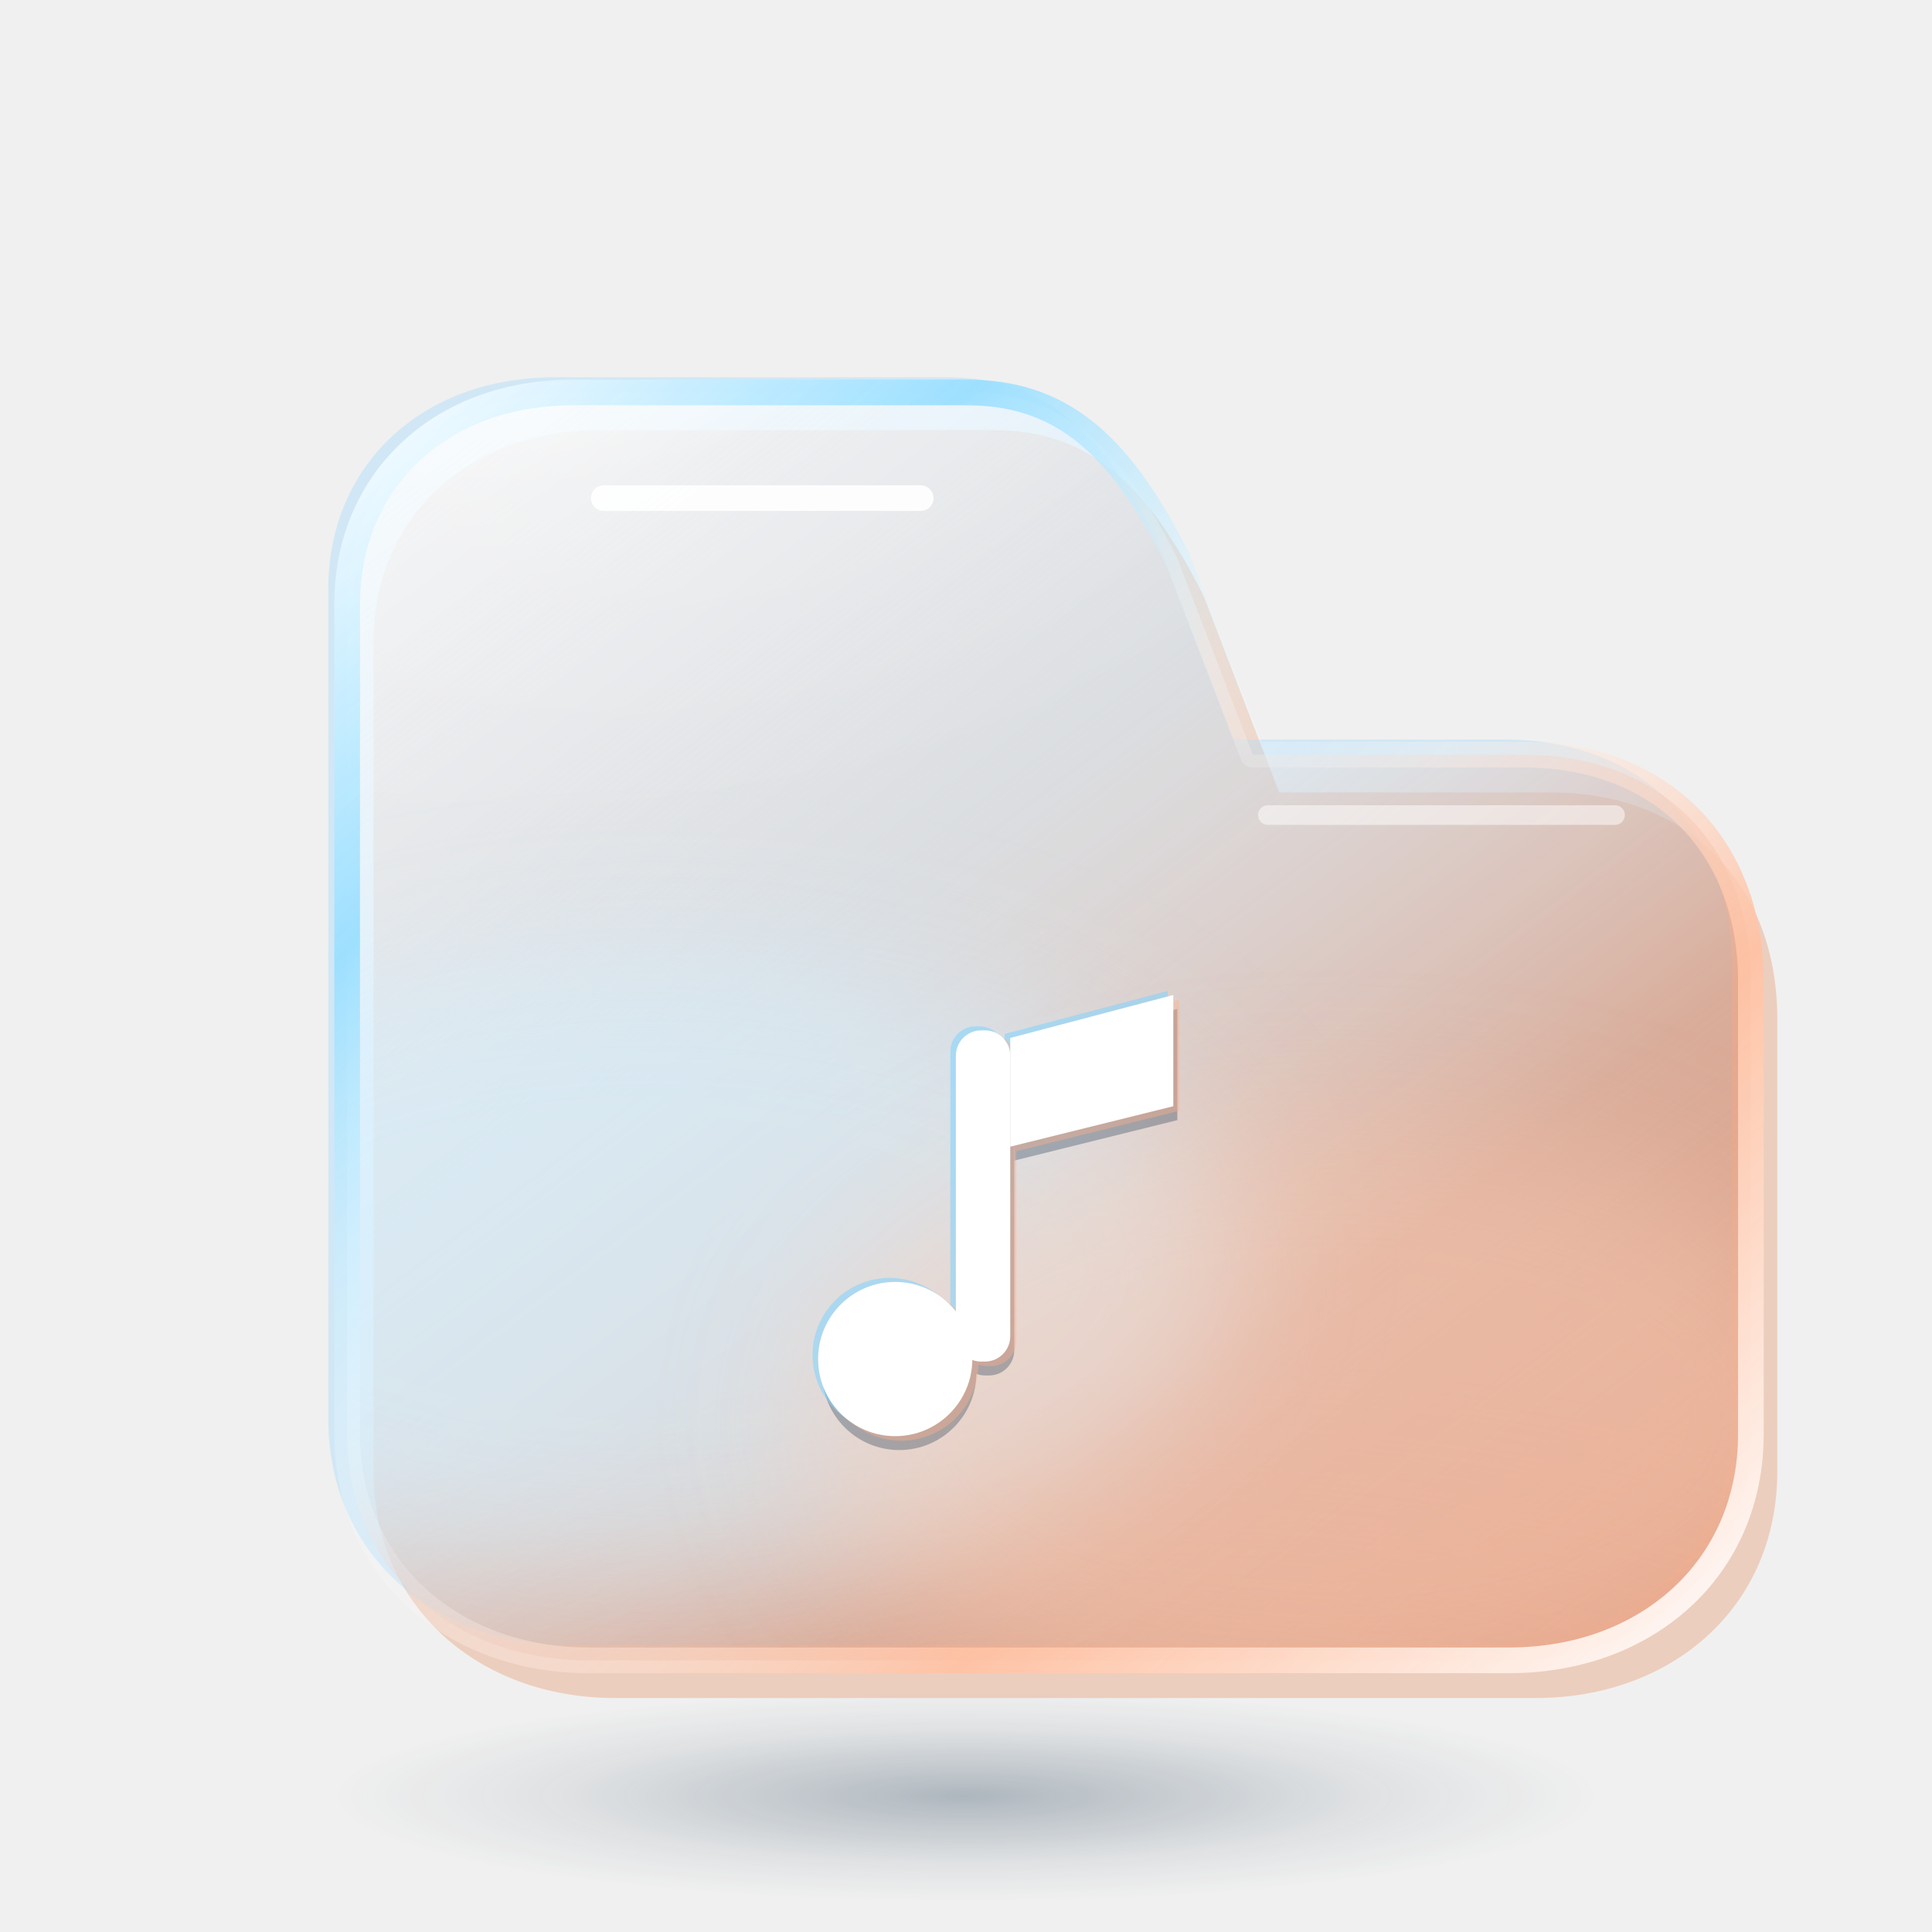
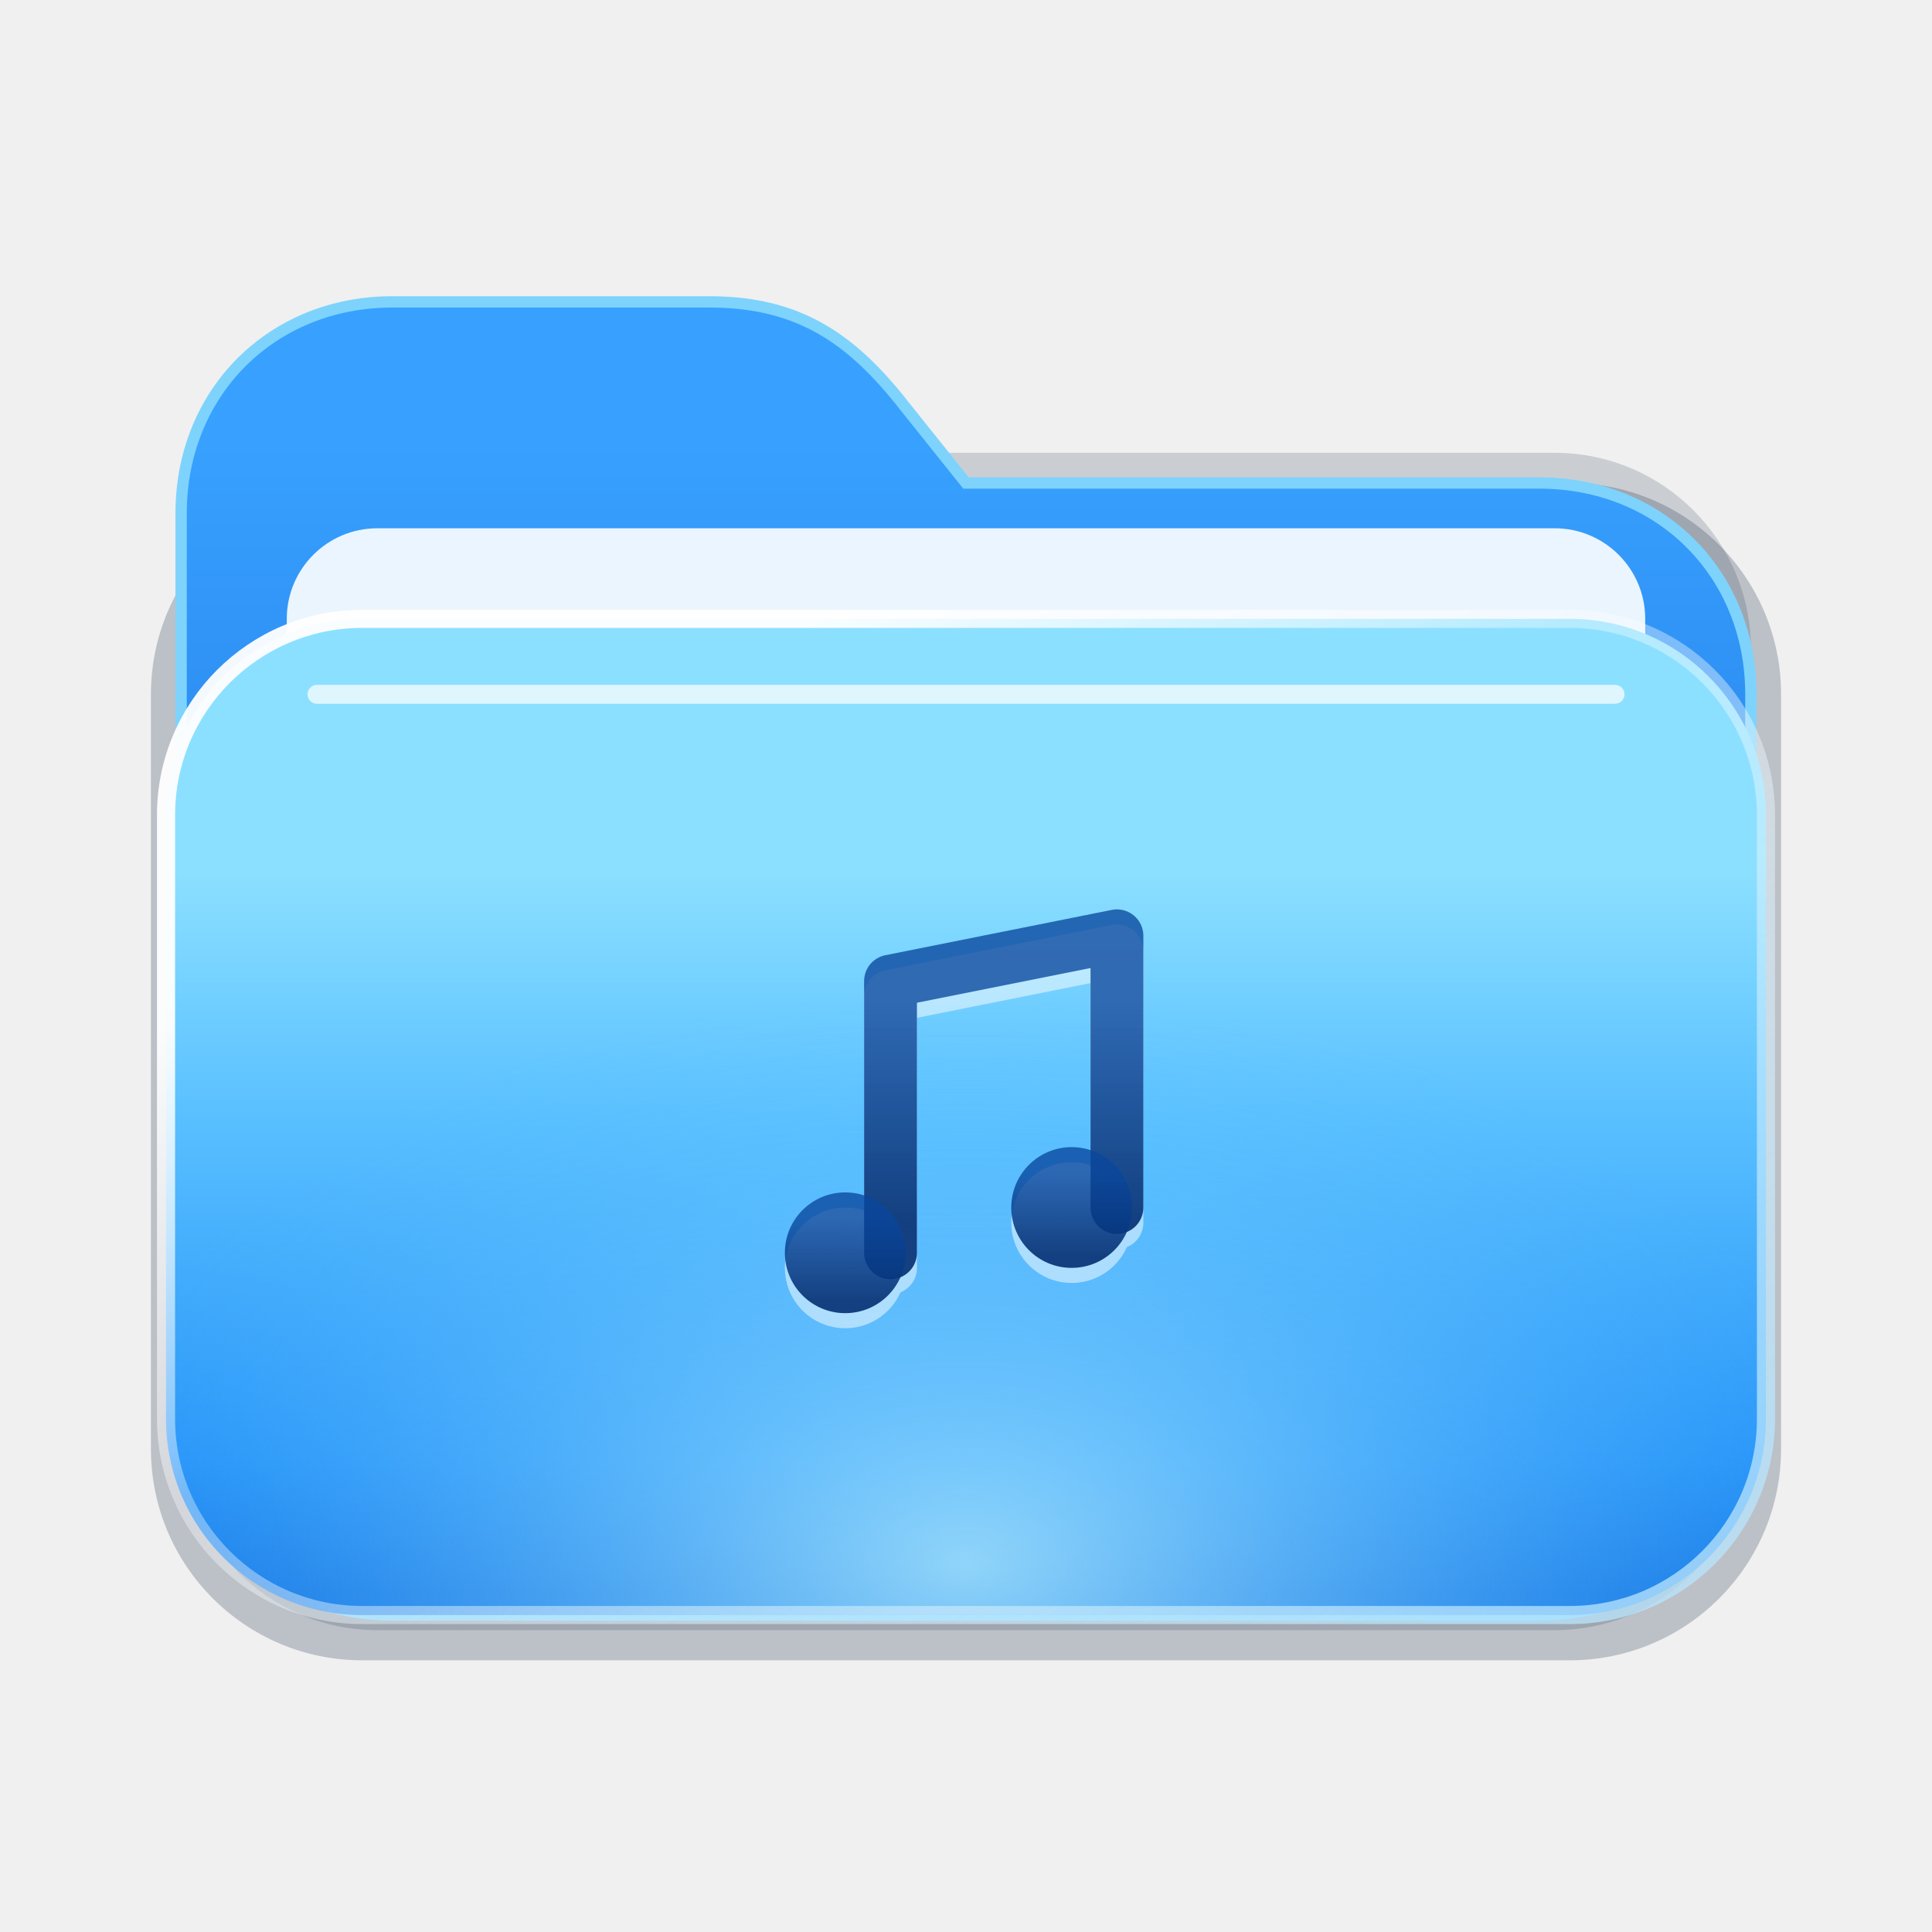
<svg xmlns="http://www.w3.org/2000/svg" viewBox="0 0 256 256" width="256" height="256">
  <defs>
-     <radialGradient id="gs" cx="50%" cy="50%" r="50%">
-       <stop offset="0" stop-color="#16324a" stop-opacity="0.30" />
-       <stop offset="0.62" stop-color="#16324a" stop-opacity="0.08" />
-       <stop offset="1" stop-color="#16324a" stop-opacity="0" />
+     <linearGradient id="tab_folder-music" x1="50%" y1="10%" x2="50%" y2="85%">
+       <stop offset="0%" stop-color="#38A1FF" />
+       <stop offset="100%" stop-color="#1463D6" />
+     </linearGradient>
+     <linearGradient id="front_folder-music" x1="50%" y1="25%" x2="50%" y2="98%">
+       <stop offset="0%" stop-color="#8CE0FF" />
+       <stop offset="35%" stop-color="#58BFFF" />
+       <stop offset="82%" stop-color="#2693F8" />
+       <stop offset="100%" stop-color="#1577E6" />
+     </linearGradient>
+     <radialGradient id="glow_folder-music" cx="50%" cy="95%" r="58%">
+       <stop offset="0%" stop-color="#B8F2FF" stop-opacity="0.75" />
+       <stop offset="100%" stop-color="#58BFFF" stop-opacity="0" />
    </radialGradient>
-     <linearGradient id="gb" x1="0.08" y1="0" x2="0.92" y2="1">
-       <stop offset="0" stop-color="#ffffff" stop-opacity="0.78" />
-       <stop offset="0.38" stop-color="#f4f8fc" stop-opacity="0.34" />
-       <stop offset="0.72" stop-color="#E09778" stop-opacity="0.62" />
-       <stop offset="1" stop-color="#E09778" stop-opacity="0.90" />
+     <linearGradient id="rim_folder-music" x1="15%" y1="25%" x2="85%" y2="95%">
+       <stop offset="0%" stop-color="#FFFFFF" stop-opacity="0.95" />
+       <stop offset="35%" stop-color="#FFFFFF" stop-opacity="0.35" />
+       <stop offset="100%" stop-color="#BAE6FD" stop-opacity="0.75" />
    </linearGradient>
-     <linearGradient id="gr" x1="0" y1="0" x2="1" y2="1">
-       <stop offset="0" stop-color="#ffffff" stop-opacity="0.98" />
-       <stop offset="0.22" stop-color="#9adfff" stop-opacity="0.95" />
-       <stop offset="0.48" stop-color="#ffffff" stop-opacity="0.16" />
-       <stop offset="0.72" stop-color="#ffc2a4" stop-opacity="0.92" />
-       <stop offset="1" stop-color="#ffffff" stop-opacity="0.98" />
+     <linearGradient id="folder_badge" x1="50%" y1="20%" x2="50%" y2="90%">
+       <stop offset="0%" stop-color="#09479E" stop-opacity="0.78" />
+       <stop offset="100%" stop-color="#063275" stop-opacity="0.92" />
    </linearGradient>
-     <radialGradient id="gc" cx="32%" cy="18%" r="68%">
-       <stop offset="0" stop-color="#ffffff" stop-opacity="0.95" />
-       <stop offset="0.42" stop-color="#ffffff" stop-opacity="0.18" />
-       <stop offset="1" stop-color="#ffffff" stop-opacity="0" />
-     </radialGradient>
-     <radialGradient id="gp" cx="58%" cy="108%" r="78%">
-       <stop offset="0" stop-color="#E09778" stop-opacity="0.95" />
-       <stop offset="0.42" stop-color="#E09778" stop-opacity="0.38" />
-       <stop offset="1" stop-color="#E09778" stop-opacity="0" />
-     </radialGradient>
-     <filter id="sf" x="-50%" y="-50%" width="200%" height="200%">
-       <feGaussianBlur stdDeviation="9" />
-     </filter>
-     <clipPath id="cp">
-       <path d="M46 116 V80 C46 64 58 52 76 52 H128 C140 52 148 58 156 74 L166 100 H202 C220 100 232 112 232 130 V190 C232 208 218 220 200 220 H78 C60 220 46 208 46 190 Z" />
-     </clipPath>
  </defs>
-   <ellipse cx="128" cy="238" rx="84" ry="14" fill="url(#gs)" />
-   <g transform="translate(3.5 5)" opacity="0.42">
-     <path d="M46 116 V80 C46 64 58 52 76 52 H128 C140 52 148 58 156 74 L166 100 H202 C220 100 232 112 232 130 V190 C232 208 218 220 200 220 H78 C60 220 46 208 46 190 Z" fill="#e7a07a" />
+   <rect x="20" y="64" width="216" height="156" rx="28" fill="#061A38" fill-opacity="0.22" />
+   <rect x="24" y="60" width="208" height="156" rx="26" fill="#061A38" fill-opacity="0.16" />
+   <path d="M 24,68 C 24,52 36,40 52,40 L 94,40 C 106,40 113,45 120,54 L 128,64 L 204,64 C 220,64 232,76 232,92 L 232,186 C 232,202 220,214 204,214 L 52,214 C 36,214 24,202 24,186 Z" fill="url(#tab_folder-music)" stroke="#7DD3FC" stroke-width="1.5" />
+   <rect x="38" y="70" width="180" height="44" rx="12" fill="#FFFFFF" fill-opacity="0.90" />
+   <rect x="22" y="82" width="212" height="132" rx="26" fill="url(#front_folder-music)" />
+   <rect x="22" y="82" width="212" height="132" rx="26" fill="url(#glow_folder-music)" />
+   <line x1="42" y1="92" x2="214" y2="92" stroke="#FFFFFF" stroke-width="2.5" stroke-opacity="0.72" stroke-linecap="round" />
+   <rect x="22" y="82" width="212" height="132" rx="26" fill="none" stroke="url(#rim_folder-music)" stroke-width="2.4" />
+   <g transform="translate(0, 2)" opacity="0.50">
+     <path d="M 118,166 L 118,130 L 148,124 L 148,160" fill="none" stroke="#FFFFFF" stroke-width="7" stroke-linecap="round" stroke-linejoin="round" />
+     <circle cx="112" cy="166" r="8" fill="#FFFFFF" />
+     <circle cx="142" cy="160" r="8" fill="#FFFFFF" />
  </g>
-   <g transform="translate(-2.5 -2)" opacity="0.32">
-     <path d="M46 116 V80 C46 64 58 52 76 52 H128 C140 52 148 58 156 74 L166 100 H202 C220 100 232 112 232 130 V190 C232 208 218 220 200 220 H78 C60 220 46 208 46 190 Z" fill="#8fd4ff" />
-   </g>
-   <path d="M46 116 V80 C46 64 58 52 76 52 H128 C140 52 148 58 156 74 L166 100 H202 C220 100 232 112 232 130 V190 C232 208 218 220 200 220 H78 C60 220 46 208 46 190 Z" fill="url(#gb)" />
-   <g clip-path="url(#cp)">
-     <ellipse cx="128" cy="214" rx="132" ry="86" fill="url(#gp)" />
-     <ellipse cx="96" cy="70" rx="100" ry="58" fill="url(#gc)" />
-     <ellipse cx="86" cy="168" rx="78" ry="42" fill="#d7f1ff" opacity="0.55" filter="url(#sf)" />
-     <ellipse cx="176" cy="188" rx="70" ry="40" fill="#ffd0b8" opacity="0.40" filter="url(#sf)" />
-     <path d="M80 66 H122" fill="none" stroke="#ffffff" stroke-opacity="0.9" stroke-width="3.4" stroke-linecap="round" />
-     <path d="M168 108 H214" fill="none" stroke="#ffffff" stroke-opacity="0.5" stroke-width="2.6" stroke-linecap="round" />
-   </g>
-   <path d="M46 116 V80 C46 64 58 52 76 52 H128 C140 52 148 58 156 74 L166 100 H202 C220 100 232 112 232 130 V190 C232 208 218 220 200 220 H78 C60 220 46 208 46 190 Z" fill="none" stroke="url(#gr)" stroke-width="3.4" stroke-linejoin="round" />
-   <g transform="translate(128.0 164.0) scale(3.35) translate(-12 -12)">
-     <g fill="#0e2744" opacity="0.30" transform="translate(0.16 0.55)">
-       <circle cx="9.2" cy="16.8" r="3.05" />
-       <rect x="11.6" y="3.8" width="2.15" height="13.1" rx="1" />
-       <path d="M13.75 4.1 20.2 2.4 V6.8 L13.75 8.4 Z" />
-     </g>
-     <g fill="#7fd4ff" opacity="0.55" transform="translate(-0.22 -0.16)">
-       <circle cx="9.2" cy="16.8" r="3.05" />
-       <rect x="11.6" y="3.8" width="2.15" height="13.1" rx="1" />
-       <path d="M13.75 4.1 20.2 2.4 V6.8 L13.75 8.4 Z" />
-     </g>
-     <g fill="#ffb089" opacity="0.40" transform="translate(0.24 0.18)">
-       <circle cx="9.2" cy="16.8" r="3.05" />
-       <rect x="11.6" y="3.8" width="2.15" height="13.1" rx="1" />
-       <path d="M13.75 4.1 20.2 2.4 V6.8 L13.75 8.4 Z" />
-     </g>
-     <g fill="#ffffff" transform="translate(0 0)">
-       <circle cx="9.2" cy="16.8" r="3.05" />
-       <rect x="11.6" y="3.8" width="2.15" height="13.1" rx="1" />
-       <path d="M13.75 4.1 20.2 2.4 V6.8 L13.75 8.4 Z" />
-     </g>
-   </g>
+   <path d="M 118,166 L 118,130 L 148,124 L 148,160" fill="none" stroke="url(#folder_badge)" stroke-width="7" stroke-linecap="round" stroke-linejoin="round" />
+   <circle cx="112" cy="166" r="8" fill="url(#folder_badge)" />
+   <circle cx="142" cy="160" r="8" fill="url(#folder_badge)" />
</svg>
